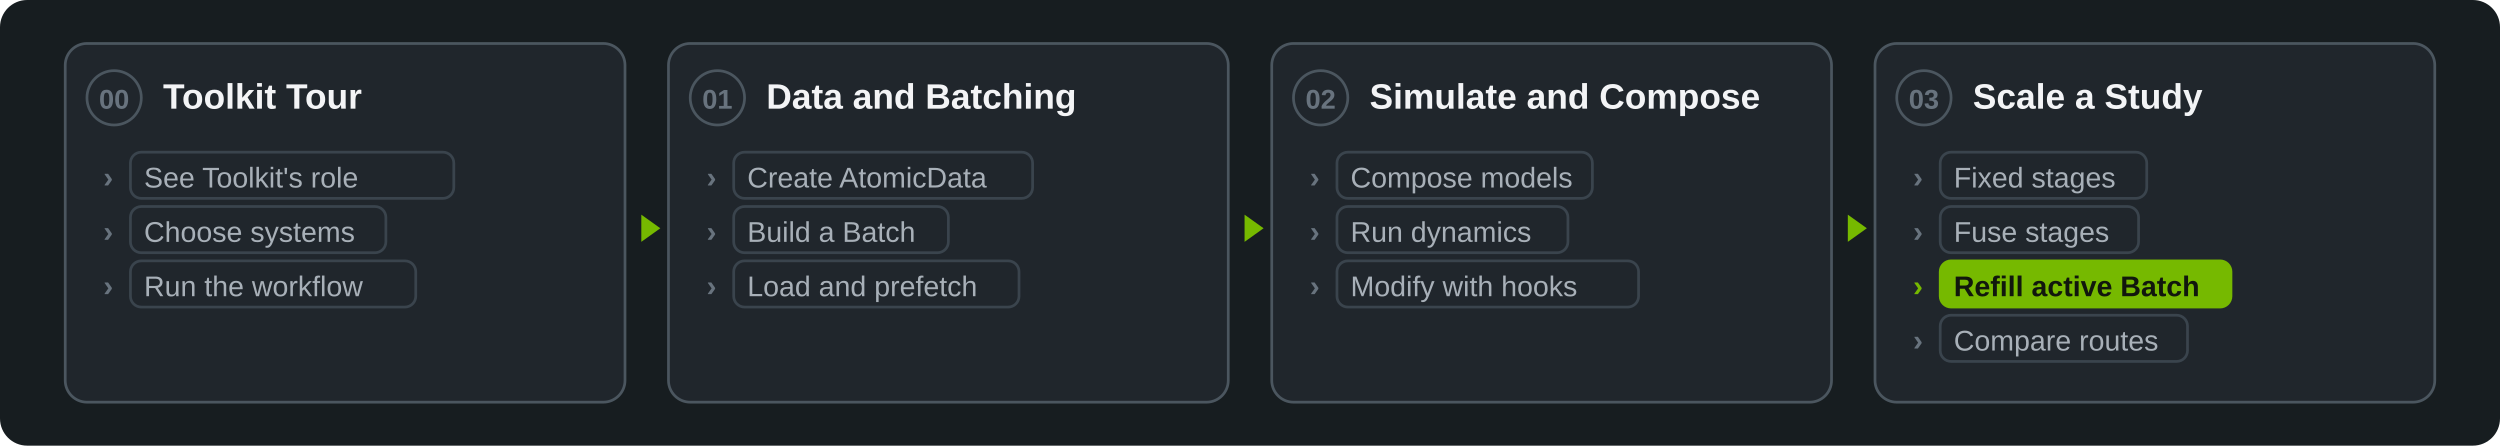
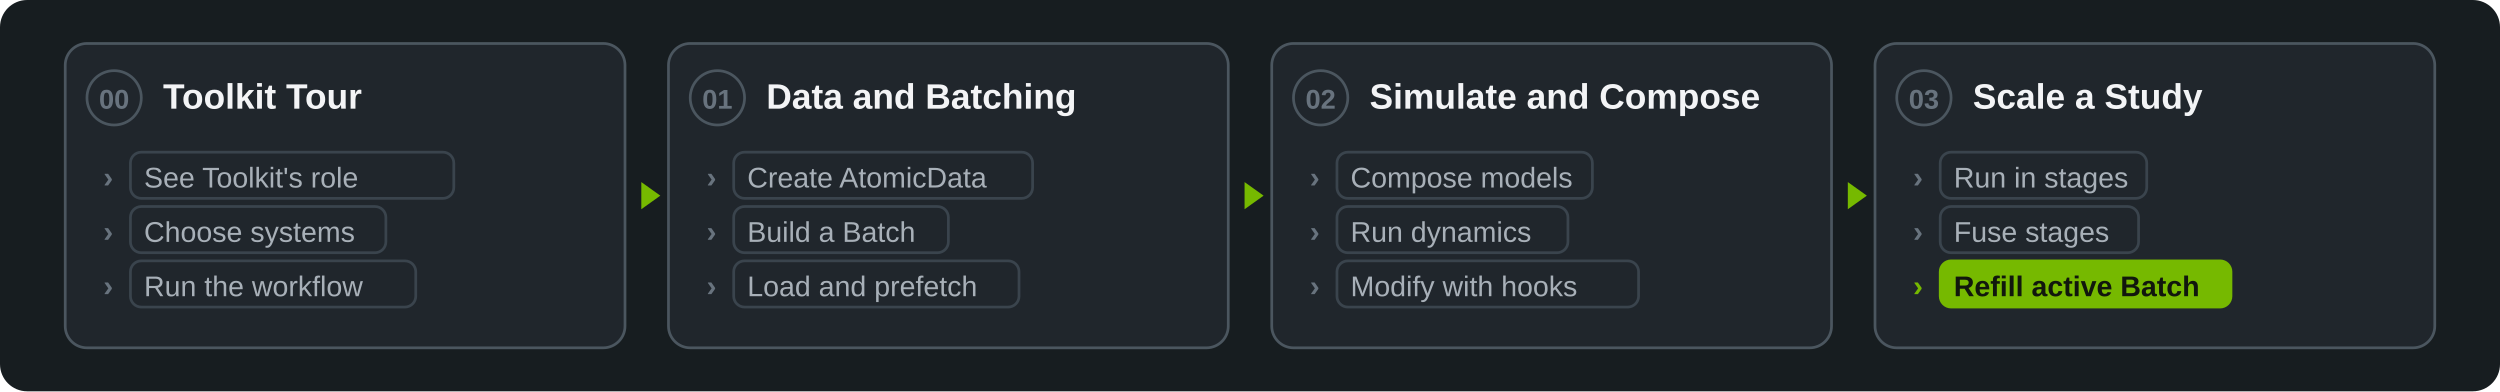
- <svg xmlns="http://www.w3.org/2000/svg" width="920" height="164" viewBox="0 0 920 164" role="img" aria-labelledby="roadmap-title roadmap-desc" font-family="'NVIDIA Sans', 'NVIDIA Sans Regular', Arial, Helvetica, sans-serif">
-   <rect width="920" height="164" rx="10" fill="#171D20" />
+ <svg xmlns="http://www.w3.org/2000/svg" width="920" height="144" viewBox="0 0 920 144" role="img" aria-labelledby="roadmap-title roadmap-desc" font-family="'NVIDIA Sans', 'NVIDIA Sans Regular', Arial, Helvetica, sans-serif">
+   <rect width="920" height="144" rx="10" fill="#171D20" />
  <g transform="translate(0 -36)">
    <g fill="#76B900">
-       <path d="M236 115l7 5-7 5Z" />
-       <path d="M458 115l7 5-7 5Z" />
-       <path d="M680 115l7 5-7 5Z" />
+       <path d="M236 103l7 5-7 5Z" />
+       <path d="M458 103l7 5-7 5Z" />
+       <path d="M680 103l7 5-7 5Z" />
    </g>
    <g id="module-00">
-       <rect x="24" y="52" width="206" height="132" rx="8" fill="#20262C" stroke="#4B565F" />
+       <rect x="24" y="52" width="206" height="112" rx="8" fill="#20262C" stroke="#4B565F" />
      <circle cx="42" cy="72" r="10" fill="#20262C" stroke="#4B565F" />
      <text x="42" y="76" text-anchor="middle" font-size="10" font-weight="700" fill="#68737E">00</text>
      <text x="60" y="76" font-size="13" font-weight="700" fill="#F3F4F6">Toolkit Tour</text>
      <g id="see-toolkit-role">
        <text x="38" y="105" font-size="11" font-weight="700" fill="#68737E">›</text>
        <rect x="48" y="92" width="119" height="17" rx="4" fill="#20262C" stroke="#3A444D" />
        <text x="53" y="105" font-size="10.5" font-weight="500" fill="#A8B0B8">See Toolkit's role</text>
      </g>
      <g id="choose-systems">
        <text x="38" y="125" font-size="11" font-weight="700" fill="#68737E">›</text>
        <rect x="48" y="112" width="94" height="17" rx="4" fill="#20262C" stroke="#3A444D" />
        <text x="53" y="125" font-size="10.5" font-weight="500" fill="#A8B0B8">Choose systems</text>
      </g>
      <g id="run-workflow">
        <text x="38" y="145" font-size="11" font-weight="700" fill="#68737E">›</text>
        <rect x="48" y="132" width="105" height="17" rx="4" fill="#20262C" stroke="#3A444D" />
        <text x="53" y="145" font-size="10.5" font-weight="500" fill="#A8B0B8">Run the workflow</text>
      </g>
    </g>
    <g id="module-01">
-       <rect x="246" y="52" width="206" height="132" rx="8" fill="#20262C" stroke="#4B565F" />
+       <rect x="246" y="52" width="206" height="112" rx="8" fill="#20262C" stroke="#4B565F" />
      <circle cx="264" cy="72" r="10" fill="#20262C" stroke="#4B565F" />
      <text x="264" y="76" text-anchor="middle" font-size="10" font-weight="700" fill="#68737E">01</text>
      <text x="282" y="76" font-size="13" font-weight="700" fill="#F3F4F6">Data and Batching</text>
      <g id="create-atomicdata">
        <text x="260" y="105" font-size="11" font-weight="700" fill="#68737E">›</text>
        <rect x="270" y="92" width="110" height="17" rx="4" fill="#20262C" stroke="#3A444D" />
        <text x="275" y="105" font-size="10.5" font-weight="500" fill="#A8B0B8">Create AtomicData</text>
      </g>
      <g id="build-batch">
        <text x="260" y="125" font-size="11" font-weight="700" fill="#68737E">›</text>
        <rect x="270" y="112" width="79" height="17" rx="4" fill="#20262C" stroke="#3A444D" />
        <text x="275" y="125" font-size="10.5" font-weight="500" fill="#A8B0B8">Build a Batch</text>
      </g>
      <g id="load-prefetch">
        <text x="260" y="145" font-size="11" font-weight="700" fill="#68737E">›</text>
        <rect x="270" y="132" width="105" height="17" rx="4" fill="#20262C" stroke="#3A444D" />
        <text x="275" y="145" font-size="10.5" font-weight="500" fill="#A8B0B8">Load and prefetch</text>
      </g>
    </g>
    <g id="module-02">
-       <rect x="468" y="52" width="206" height="132" rx="8" fill="#20262C" stroke="#4B565F" />
+       <rect x="468" y="52" width="206" height="112" rx="8" fill="#20262C" stroke="#4B565F" />
      <circle cx="486" cy="72" r="10" fill="#20262C" stroke="#4B565F" />
      <text x="486" y="76" text-anchor="middle" font-size="10" font-weight="700" fill="#68737E">02</text>
      <text x="504" y="76" font-size="13" font-weight="700" fill="#F3F4F6">Simulate and Compose</text>
      <g id="compose-models">
        <text x="482" y="105" font-size="11" font-weight="700" fill="#68737E">›</text>
        <rect x="492" y="92" width="94" height="17" rx="4" fill="#20262C" stroke="#3A444D" />
        <text x="497" y="105" font-size="10.5" font-weight="500" fill="#A8B0B8">Compose models</text>
      </g>
      <g id="run-dynamics">
        <text x="482" y="125" font-size="11" font-weight="700" fill="#68737E">›</text>
        <rect x="492" y="112" width="85" height="17" rx="4" fill="#20262C" stroke="#3A444D" />
        <text x="497" y="125" font-size="10.5" font-weight="500" fill="#A8B0B8">Run dynamics</text>
      </g>
      <g id="modify-hooks">
        <text x="482" y="145" font-size="11" font-weight="700" fill="#68737E">›</text>
        <rect x="492" y="132" width="111" height="17" rx="4" fill="#20262C" stroke="#3A444D" />
        <text x="497" y="145" font-size="10.5" font-weight="500" fill="#A8B0B8">Modify with hooks</text>
      </g>
    </g>
    <g id="module-03">
-       <rect x="690" y="52" width="206" height="132" rx="8" fill="#20262C" stroke="#4B565F" />
+       <rect x="690" y="52" width="206" height="112" rx="8" fill="#20262C" stroke="#4B565F" />
      <circle cx="708" cy="72" r="10" fill="#20262C" stroke="#4B565F" />
      <text x="708" y="76" text-anchor="middle" font-size="10" font-weight="700" fill="#68737E">03</text>
      <text x="726" y="76" font-size="13" font-weight="700" fill="#F3F4F6">Scale a Study</text>
      <g id="fixed-stages">
        <text x="704" y="105" font-size="11" font-weight="700" fill="#68737E">›</text>
        <rect x="714" y="92" width="76" height="17" rx="4" fill="#20262C" stroke="#3A444D" />
-         <text x="719" y="105" font-size="10.5" font-weight="500" fill="#A8B0B8">Fixed stages</text>
+         <text x="719" y="105" font-size="10.5" font-weight="500" fill="#A8B0B8">Run in stages</text>
      </g>
      <g id="fuse-stages">
        <text x="704" y="125" font-size="11" font-weight="700" fill="#68737E">›</text>
        <rect x="714" y="112" width="73" height="17" rx="4" fill="#20262C" stroke="#3A444D" />
        <text x="719" y="125" font-size="10.5" font-weight="500" fill="#A8B0B8">Fuse stages</text>
      </g>
      <g id="refill-batch">
        <text x="704" y="145" font-size="11" font-weight="700" fill="#76B900">›</text>
        <rect x="714" y="132" width="107" height="17" rx="4" fill="#76B900" stroke="#76B900" />
        <text x="719" y="145" font-size="10.5" font-weight="700" fill="#11170D">Refill active Batch</text>
      </g>
-       <g id="compare-routes">
-         <text x="704" y="165" font-size="11" font-weight="700" fill="#68737E">›</text>
-         <rect x="714" y="152" width="91" height="17" rx="4" fill="#20262C" stroke="#3A444D" />
-         <text x="719" y="165" font-size="10.5" font-weight="500" fill="#A8B0B8">Compare routes</text>
-       </g>
    </g>
  </g>
</svg>
